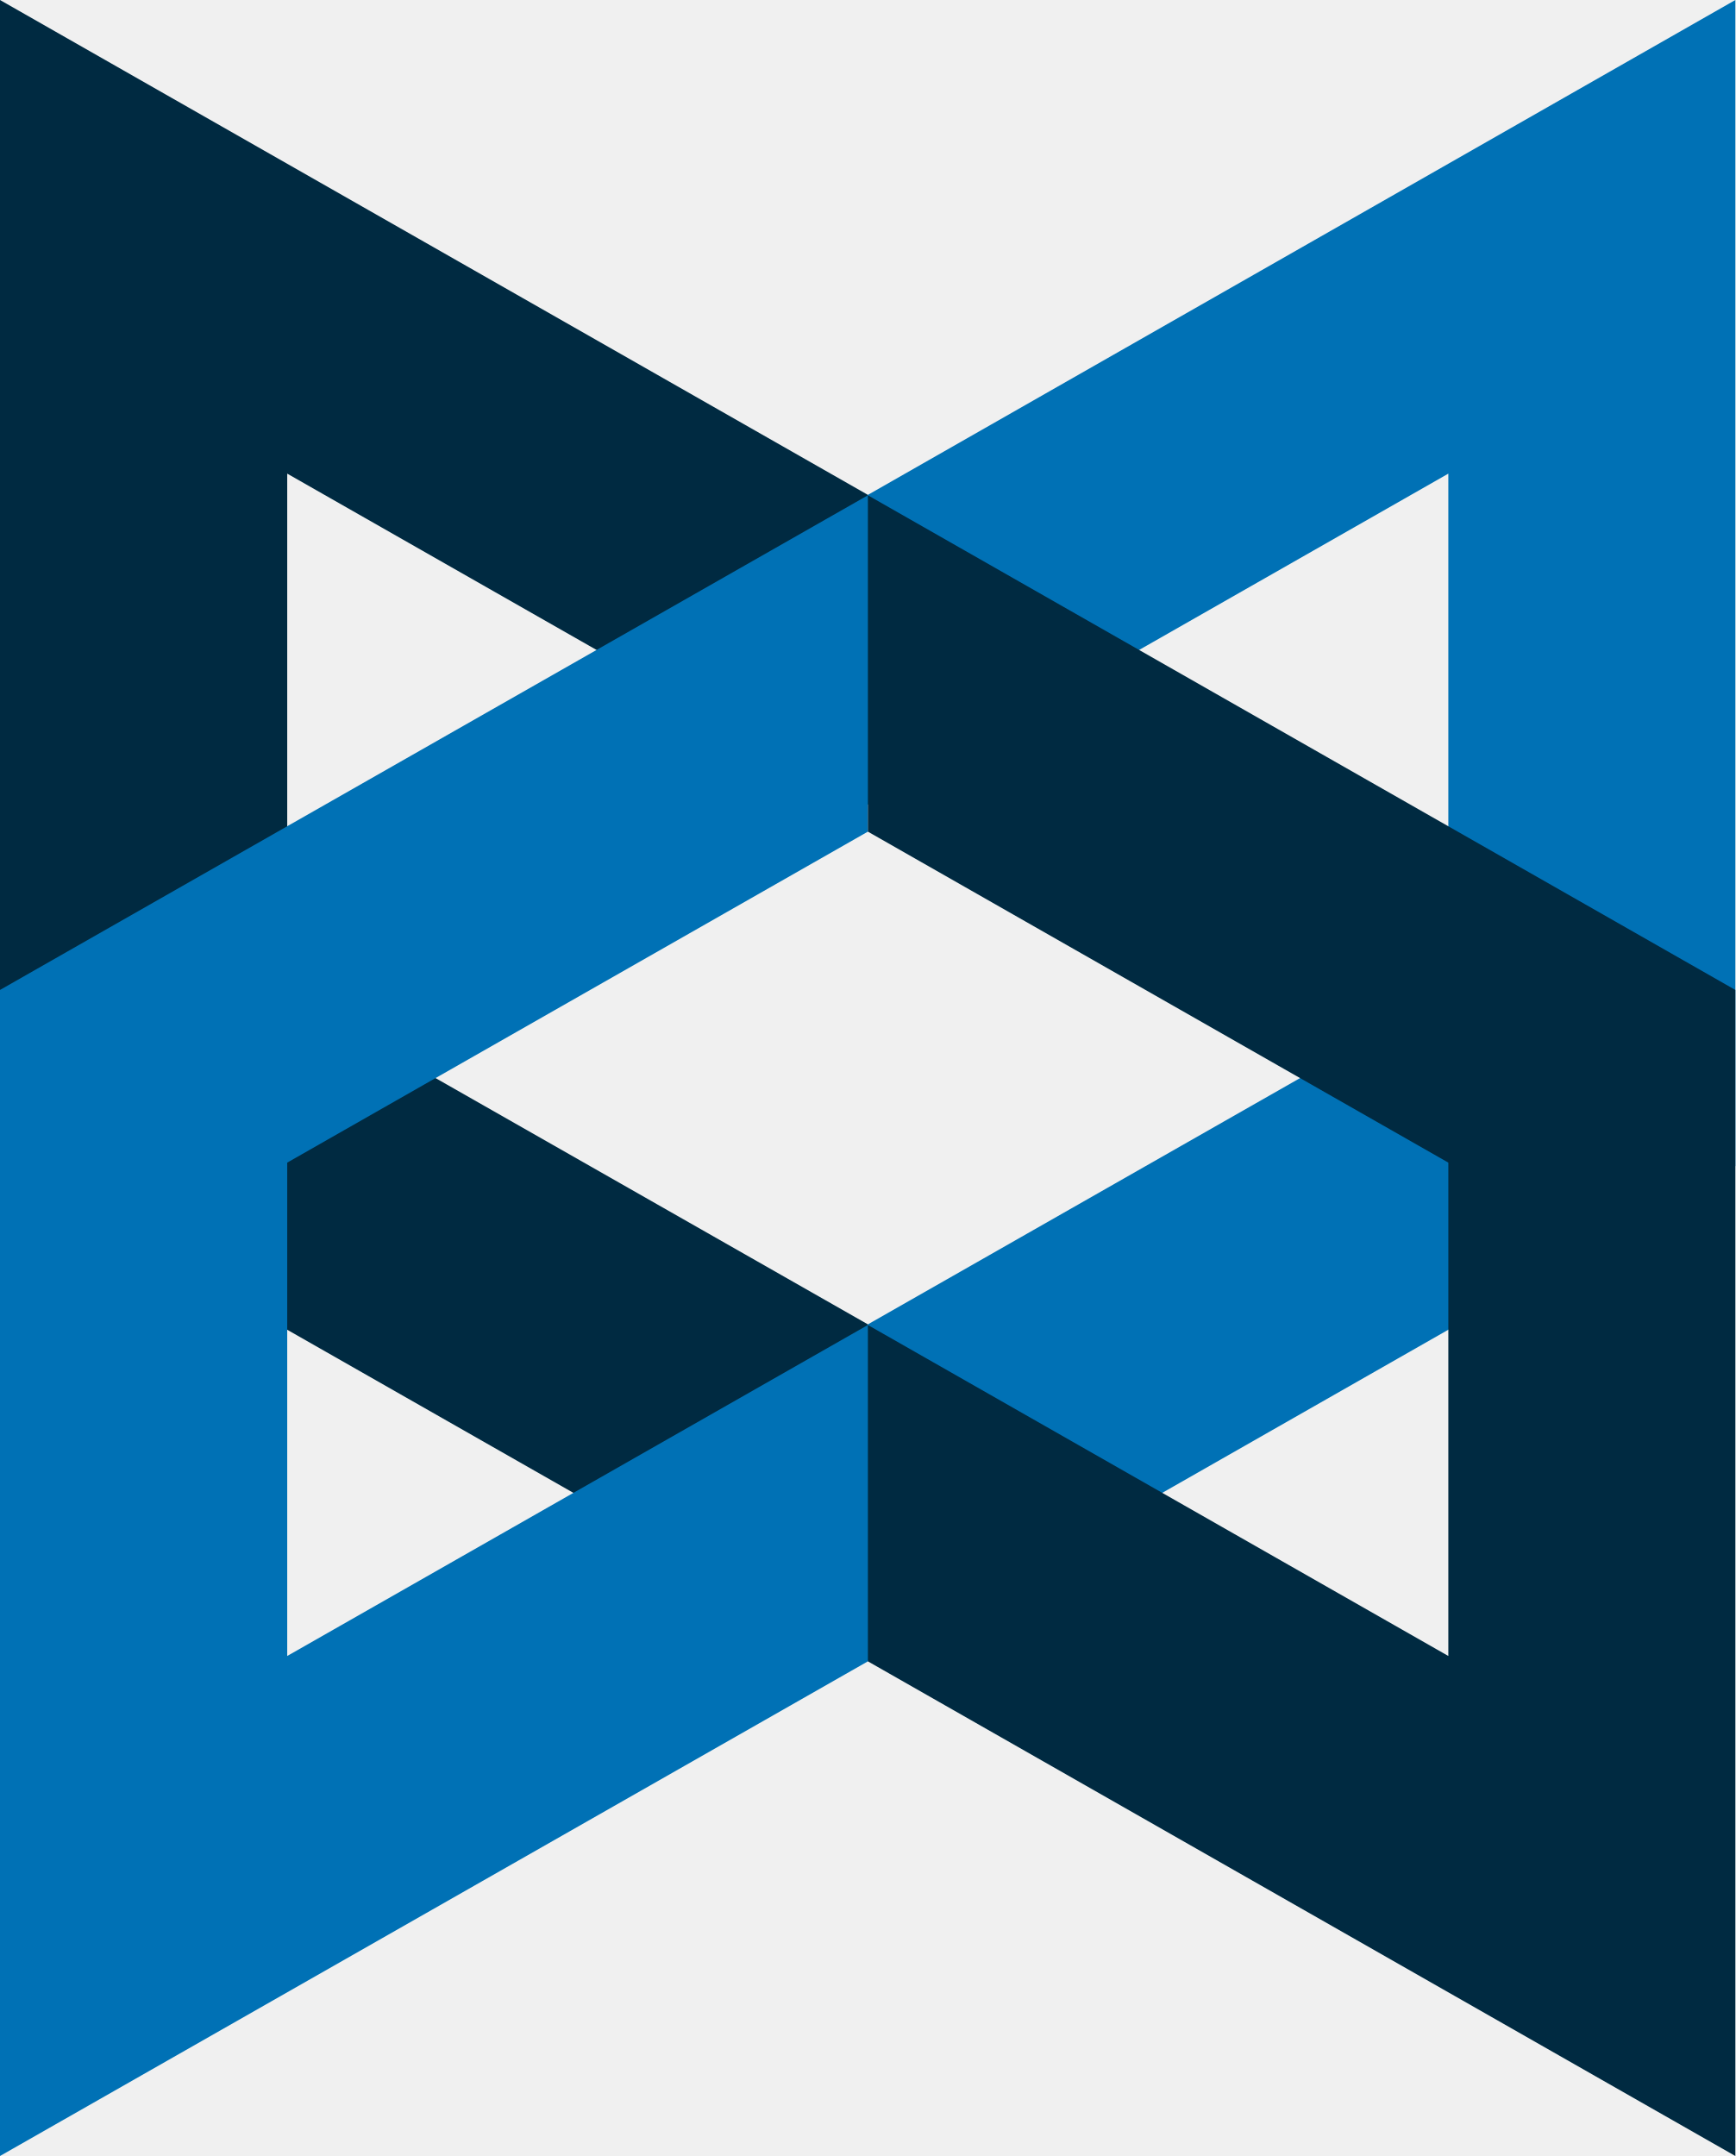
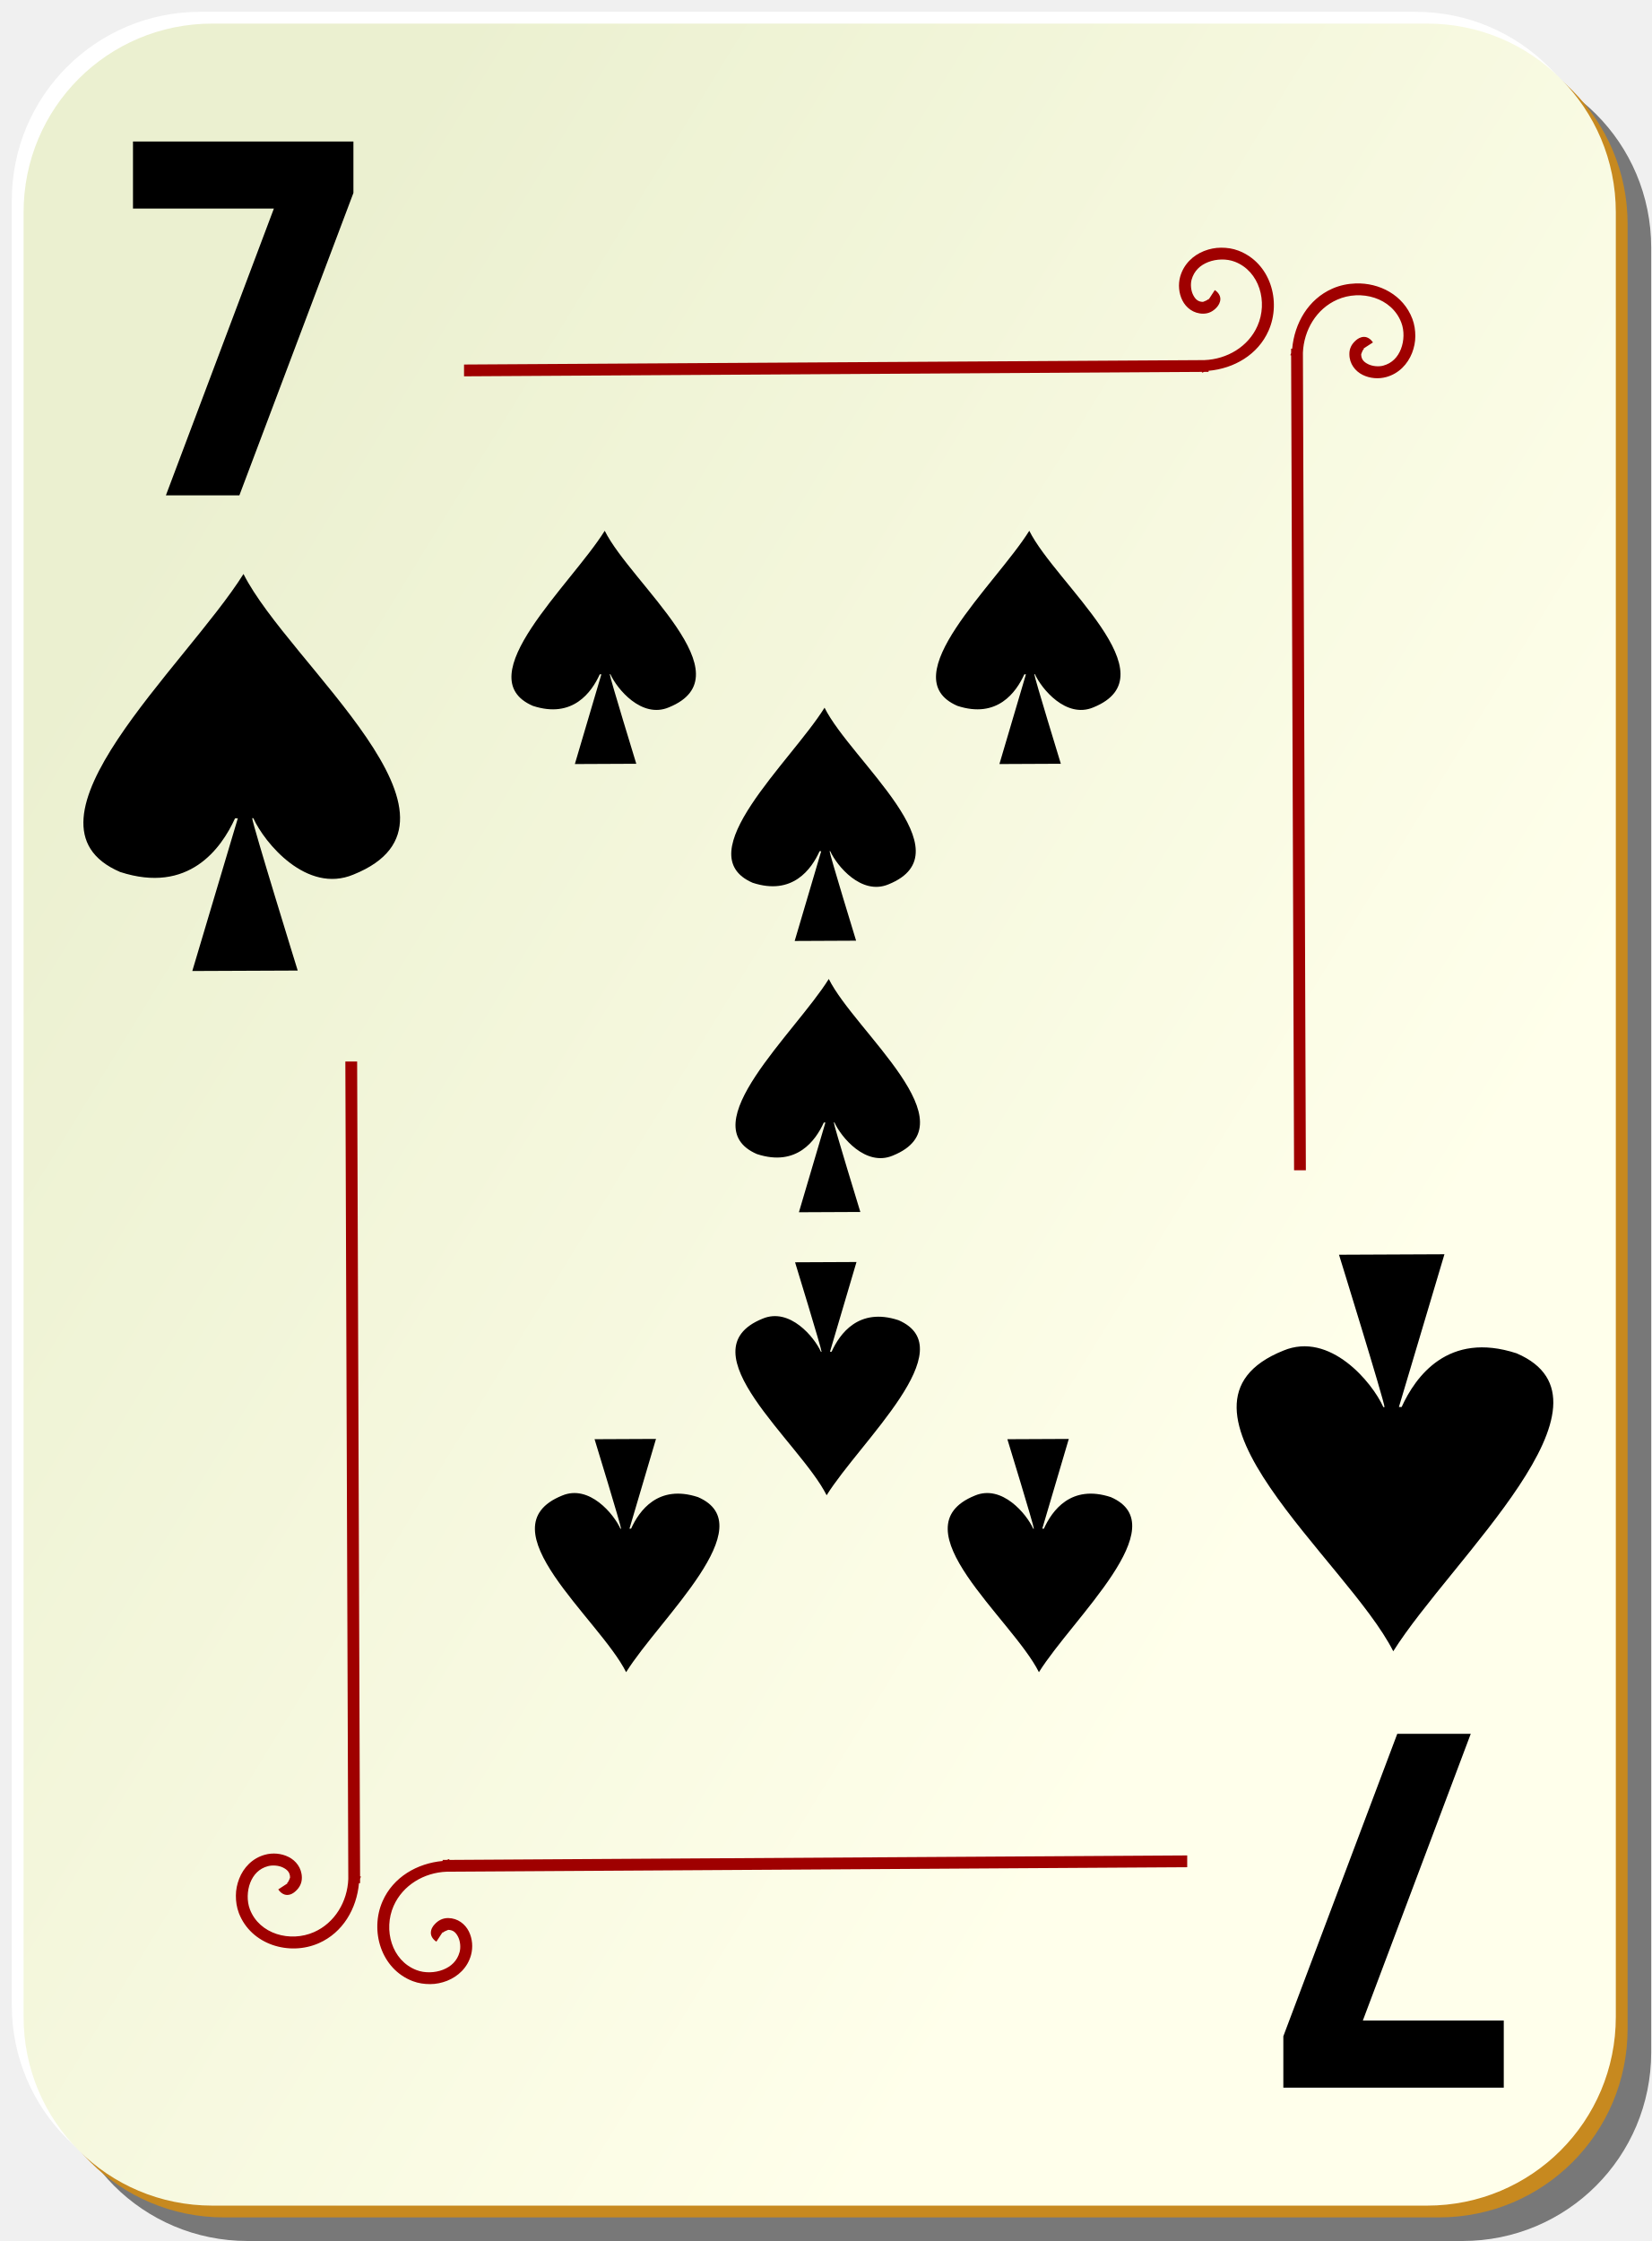
- <svg xmlns="http://www.w3.org/2000/svg" id="Layer_1" data-name="Layer 1" viewBox="0 0 80.92 100.51">
-   <defs>
-     <style>.cls-1{fill:#002a41}.cls-2{fill:#0071b5}</style>
+ <svg xmlns="http://www.w3.org/2000/svg" id="svg2" viewBox="0 0 140 190" version="1.0" y="0" x="0">
+   <defs id="defs3">
+     <linearGradient id="linearGradient34734" x1="2" gradientUnits="userSpaceOnUse" y1="63.1" gradientTransform="translate(0 -1)" x2="109" y2="128.7">
+       <stop id="stop2062" stop-color="#ebf0d0" offset="0" />
+       <stop id="stop2064" stop-color="#ffffeb" offset="1" />
+     </linearGradient>
  </defs>
-   <path class="cls-1" d="M.1.09v54.36l40.46 23.06V61.83L13.49 46.41V22.17L40.56 37.6V23.16L.1.09z" transform="translate(-.1 -.09)" />
-   <path class="cls-2" d="M81 .09v54.36L40.56 77.51V61.83l27.06-15.42V22.17L40.56 37.6V23.16L81 .09zM.1 100.6V46.24l40.46-23.06v15.68L13.49 54.29v23l27.07-15.43v15.68L.1 100.6z" transform="translate(-.1 -.09)" />
-   <path class="cls-1" d="M81 100.6V46.24L40.56 23.18v15.68l27.06 15.43v23L40.56 61.86v15.68L81 100.6z" transform="translate(-.1 -.09)" />
+   <g id="layer1">
+     <g id="g1344">
+       <g id="g5630">
+         <path id="rect2070" d="m21 5h103c8.86 0 16 7.136 16 16v153c0 8.86-7.14 16-16 16h-103c-8.864 0-16-7.14-16-16v-153c0-8.864 7.136-16 16-16z" fill-opacity=".498" />
+         <path id="rect1300" d="m17 1h103c8.86 0 16 7.136 16 16v153c0 8.86-7.14 16-16 16h-103c-8.864 0-16-7.14-16-16v-153c0-8.864 7.136-16 16-16z" fill="#fff" />
+         <path id="path5624" d="m19 3h103c8.86 0 16 7.136 16 16v153c0 8.86-7.14 16-16 16h-103c-8.864 0-16-7.14-16-16v-153c0-8.864 7.136-16 16-16z" fill="#c7891f" />
+         <path id="rect1306" d="m18 2h103c8.86 0 16 7.136 16 16v153c0 8.86-7.14 16-16 16h-103c-8.864 0-16-7.14-16-16v-153c0-8.864 7.136-16 16-16z" fill="url(#linearGradient34734)" />
+       </g>
+       <path id="path2869" fill-rule="evenodd" fill="#9f0000" d="m103.53 21c-0.5 0.002-0.97 0.099-1.44 0.281-0.93 0.364-1.73 1.112-2.03 2.188-0.173 0.645-0.12 1.381 0.19 2s0.93 1.119 1.75 1.125c0.48 0.003 0.85-0.196 1.16-0.532 0.15-0.167 0.31-0.415 0.31-0.718s-0.21-0.583-0.47-0.75l-0.53 0.812c0.07 0.046 0-0.005 0-0.062 0-0.058 0.02-0.022-0.03 0.031-0.1 0.106-0.46 0.219-0.44 0.219-0.42-0.003-0.65-0.217-0.84-0.594s-0.23-0.905-0.13-1.281c0.21-0.751 0.72-1.231 1.41-1.5 0.69-0.27 1.55-0.298 2.25-0.031 2.11 0.807 2.82 3.429 1.93 5.437-0.77 1.764-2.58 2.83-4.5 2.906l-62.776 0.375v1l62.566-0.375v0.063c0.07 0 0.14-0.06 0.21-0.063h0.35v-0.093c2.16-0.195 4.19-1.362 5.09-3.407 1.1-2.492 0.15-5.748-2.56-6.781-0.47-0.18-0.97-0.252-1.47-0.25zm11.41 3.031c-0.67 0.023-1.35 0.163-1.97 0.438-2.05 0.903-3.21 2.93-3.41 5.093h-0.09v0.344c0 0.078-0.06 0.141-0.06 0.219h0.06l0.25 69.094h1l-0.25-69.313c0.08-1.919 1.14-3.72 2.91-4.5 2-0.887 4.62-0.178 5.43 1.938 0.27 0.698 0.24 1.561-0.03 2.25-0.27 0.688-0.75 1.202-1.5 1.406-0.37 0.102-0.9 0.064-1.28-0.125s-0.59-0.421-0.59-0.844c0 0.018 0.11-0.34 0.21-0.437 0.06-0.049 0.09-0.031 0.04-0.032-0.06 0-0.11-0.07-0.07 0l0.82-0.531c-0.17-0.259-0.45-0.468-0.75-0.469-0.31 0-0.55 0.16-0.72 0.313-0.34 0.306-0.54 0.681-0.53 1.156 0 0.819 0.5 1.44 1.12 1.75 0.62 0.311 1.36 0.363 2 0.188 1.08-0.293 1.82-1.102 2.19-2.031 0.18-0.465 0.28-0.941 0.28-1.438s-0.07-0.996-0.25-1.469c-0.77-2.029-2.8-3.068-4.81-3zm-85.659 65.969l0.25 69.31c-0.076 1.92-1.142 3.72-2.906 4.5-2.008 0.89-4.63 0.18-5.437-1.93-0.267-0.7-0.239-1.57 0.031-2.26 0.269-0.68 0.749-1.2 1.5-1.4 0.376-0.1 0.904-0.07 1.281 0.12s0.591 0.42 0.594 0.85c0-0.02-0.113 0.34-0.219 0.43-0.053 0.05-0.089 0.04-0.031 0.04 0.057 0 0.108 0.07 0.062 0l-0.812 0.53c0.167 0.26 0.447 0.47 0.75 0.47s0.551-0.16 0.718-0.32c0.336-0.3 0.535-0.68 0.532-1.15-0.006-0.82-0.506-1.44-1.125-1.75s-1.355-0.37-2-0.19c-1.076 0.29-1.824 1.1-2.188 2.03-0.182 0.47-0.279 0.94-0.281 1.44s0.07 0.99 0.25 1.47c1.033 2.7 4.289 3.66 6.781 2.56 2.045-0.9 3.212-2.93 3.407-5.09h0.093v-0.35c0.003-0.08 0.063-0.14 0.063-0.22h-0.063l-0.25-69.09h-1zm71.379 67.31l-62.566 0.38v-0.07c-0.078 0-0.141 0.06-0.219 0.07h-0.344v0.09c-2.163 0.2-4.19 1.36-5.093 3.41-1.101 2.49-0.144 5.75 2.562 6.78 0.472 0.18 0.971 0.25 1.469 0.25 0.497 0 0.972-0.1 1.437-0.28 0.93-0.37 1.739-1.11 2.032-2.19 0.175-0.65 0.122-1.38-0.188-2s-0.932-1.12-1.75-1.13c-0.476 0-0.85 0.2-1.156 0.54-0.153 0.16-0.314 0.41-0.313 0.72 0.001 0.3 0.21 0.58 0.469 0.74l0.531-0.81c-0.07-0.04 0 0.01 0 0.07 0 0.05-0.017 0.02 0.031-0.04 0.097-0.1 0.455-0.21 0.438-0.22 0.423 0.01 0.655 0.22 0.844 0.6s0.227 0.9 0.125 1.28c-0.205 0.75-0.718 1.23-1.407 1.5-0.688 0.27-1.552 0.3-2.25 0.03-2.115-0.81-2.824-3.43-1.937-5.44 0.779-1.76 2.581-2.83 4.5-2.9l62.785-0.38v-1z" />
+     </g>
+   </g>
+   <g id="g1729" transform="matrix(.59314 0 0 .23894 -103.05 9.256)">
+     <path id="path1731" stroke-linejoin="round" d="m260.18 149.6c-4.84 19.24-19.68 52-10.28 62.12 5.71 4.66 8.42-4.88 9.57-11.19h0.23l-3.79 31.84 8.78-0.1s-3.78-30.6-3.79-31.77h0.09c0.93 5.16 4.46 15.83 8.34 11.77 11.34-11.4-5.36-43.83-9.15-62.67z" fill-rule="evenodd" stroke-width=".759" />
+   </g>
+   <g id="g1753" transform="matrix(-.59314 0 0 -.23894 207.41 177.52)">
+     <path id="path1755" stroke-linejoin="round" d="m260.18 149.6c-4.84 19.24-19.68 52-10.28 62.12 5.71 4.66 8.42-4.88 9.57-11.19h0.23l-3.79 31.84 8.78-0.1s-3.78-30.6-3.79-31.77h0.09c0.93 5.16 4.46 15.83 8.34 11.77 11.34-11.4-5.36-43.83-9.15-62.67z" fill-rule="evenodd" stroke-width=".759" />
+   </g>
+   <g id="g3456" transform="matrix(.59314 0 0 .23894 -67.053 9.256)">
+     <path id="path3458" stroke-linejoin="round" d="m260.18 149.6c-4.84 19.24-19.68 52-10.28 62.12 5.71 4.66 8.42-4.88 9.57-11.19h0.23l-3.79 31.84 8.78-0.1s-3.78-30.6-3.79-31.77h0.09c0.93 5.16 4.46 15.83 8.34 11.77 11.34-11.4-5.36-43.83-9.15-62.67z" fill-rule="evenodd" stroke-width=".759" />
+   </g>
+   <g id="g3460" transform="matrix(-.59314 0 0 -.23894 242.41 177.52)">
+     <path id="path3462" stroke-linejoin="round" d="m260.18 149.6c-4.84 19.24-19.68 52-10.28 62.12 5.71 4.66 8.42-4.88 9.57-11.19h0.23l-3.79 31.84 8.78-0.1s-3.78-30.6-3.79-31.77h0.09c0.93 5.16 4.46 15.83 8.34 11.77 11.34-11.4-5.36-43.83-9.15-62.67z" fill-rule="evenodd" stroke-width=".759" />
+   </g>
+   <path id="path1561" fill-rule="evenodd" d="m20.645 48.665c-4.925 7.825-20.035 21.149-10.463 25.263 5.811 1.894 8.576-1.983 9.747-4.549h0.235l-3.859 12.946 8.937-0.038s-3.85-12.445-3.859-12.921h0.094c0.946 2.097 4.536 6.439 8.484 4.785 11.546-4.635-5.455-17.824-9.316-25.486z" />
+   <path id="text2850" d="m11.275 11.998h18.69v4.36l-9.669 25.64h-6.23l9.154-24.313h-11.945v-5.687" />
+   <path id="path18705" fill-rule="evenodd" d="m118.13 140c4.92-7.82 20.03-21.15 10.46-25.26-5.81-1.9-8.58 1.98-9.75 4.55h-0.23l3.86-12.95-8.94 0.04s3.85 12.44 3.86 12.92h-0.1c-0.94-2.1-4.53-6.44-8.48-4.79-11.547 4.64 5.45 17.83 9.32 25.49z" />
+   <path id="text18707" d="m127.5 177h-18.69v-4.36l9.66-25.64h6.23l-9.15 24.31h11.95v5.69" />
+   <g id="g3957" transform="matrix(.59314 0 0 .23894 -84.412 24.256)">
+     <path id="path3959" stroke-linejoin="round" d="m260.18 149.6c-4.84 19.24-19.68 52-10.28 62.12 5.71 4.66 8.42-4.88 9.57-11.19h0.23l-3.79 31.84 8.78-0.1s-3.78-30.6-3.79-31.77h0.09c0.93 5.16 4.46 15.83 8.34 11.77 11.34-11.4-5.36-43.83-9.15-62.67z" fill-rule="evenodd" stroke-width=".759" />
+   </g>
+   <g id="g4593" transform="matrix(-.59314 0 0 -.23894 224.41 162.52)">
+     <path id="path4595" stroke-linejoin="round" d="m260.18 149.6c-4.84 19.24-19.68 52-10.28 62.12 5.71 4.66 8.42-4.88 9.57-11.19h0.23l-3.79 31.84 8.78-0.1s-3.78-30.6-3.79-31.77h0.09c0.93 5.16 4.46 15.83 8.34 11.77 11.34-11.4-5.36-43.83-9.15-62.67z" fill-rule="evenodd" stroke-width=".759" />
+   </g>
+   <g id="g4982" transform="matrix(.59314 0 0 .23894 -84.053 47.256)">
+     <path id="path4984" stroke-linejoin="round" d="m260.18 149.6c-4.84 19.24-19.68 52-10.28 62.12 5.71 4.66 8.42-4.88 9.57-11.19h0.23l-3.79 31.84 8.78-0.1s-3.78-30.6-3.79-31.77h0.09c0.93 5.16 4.46 15.83 8.34 11.77 11.34-11.4-5.36-43.83-9.15-62.67z" fill-rule="evenodd" stroke-width=".759" />
+   </g>
</svg>
